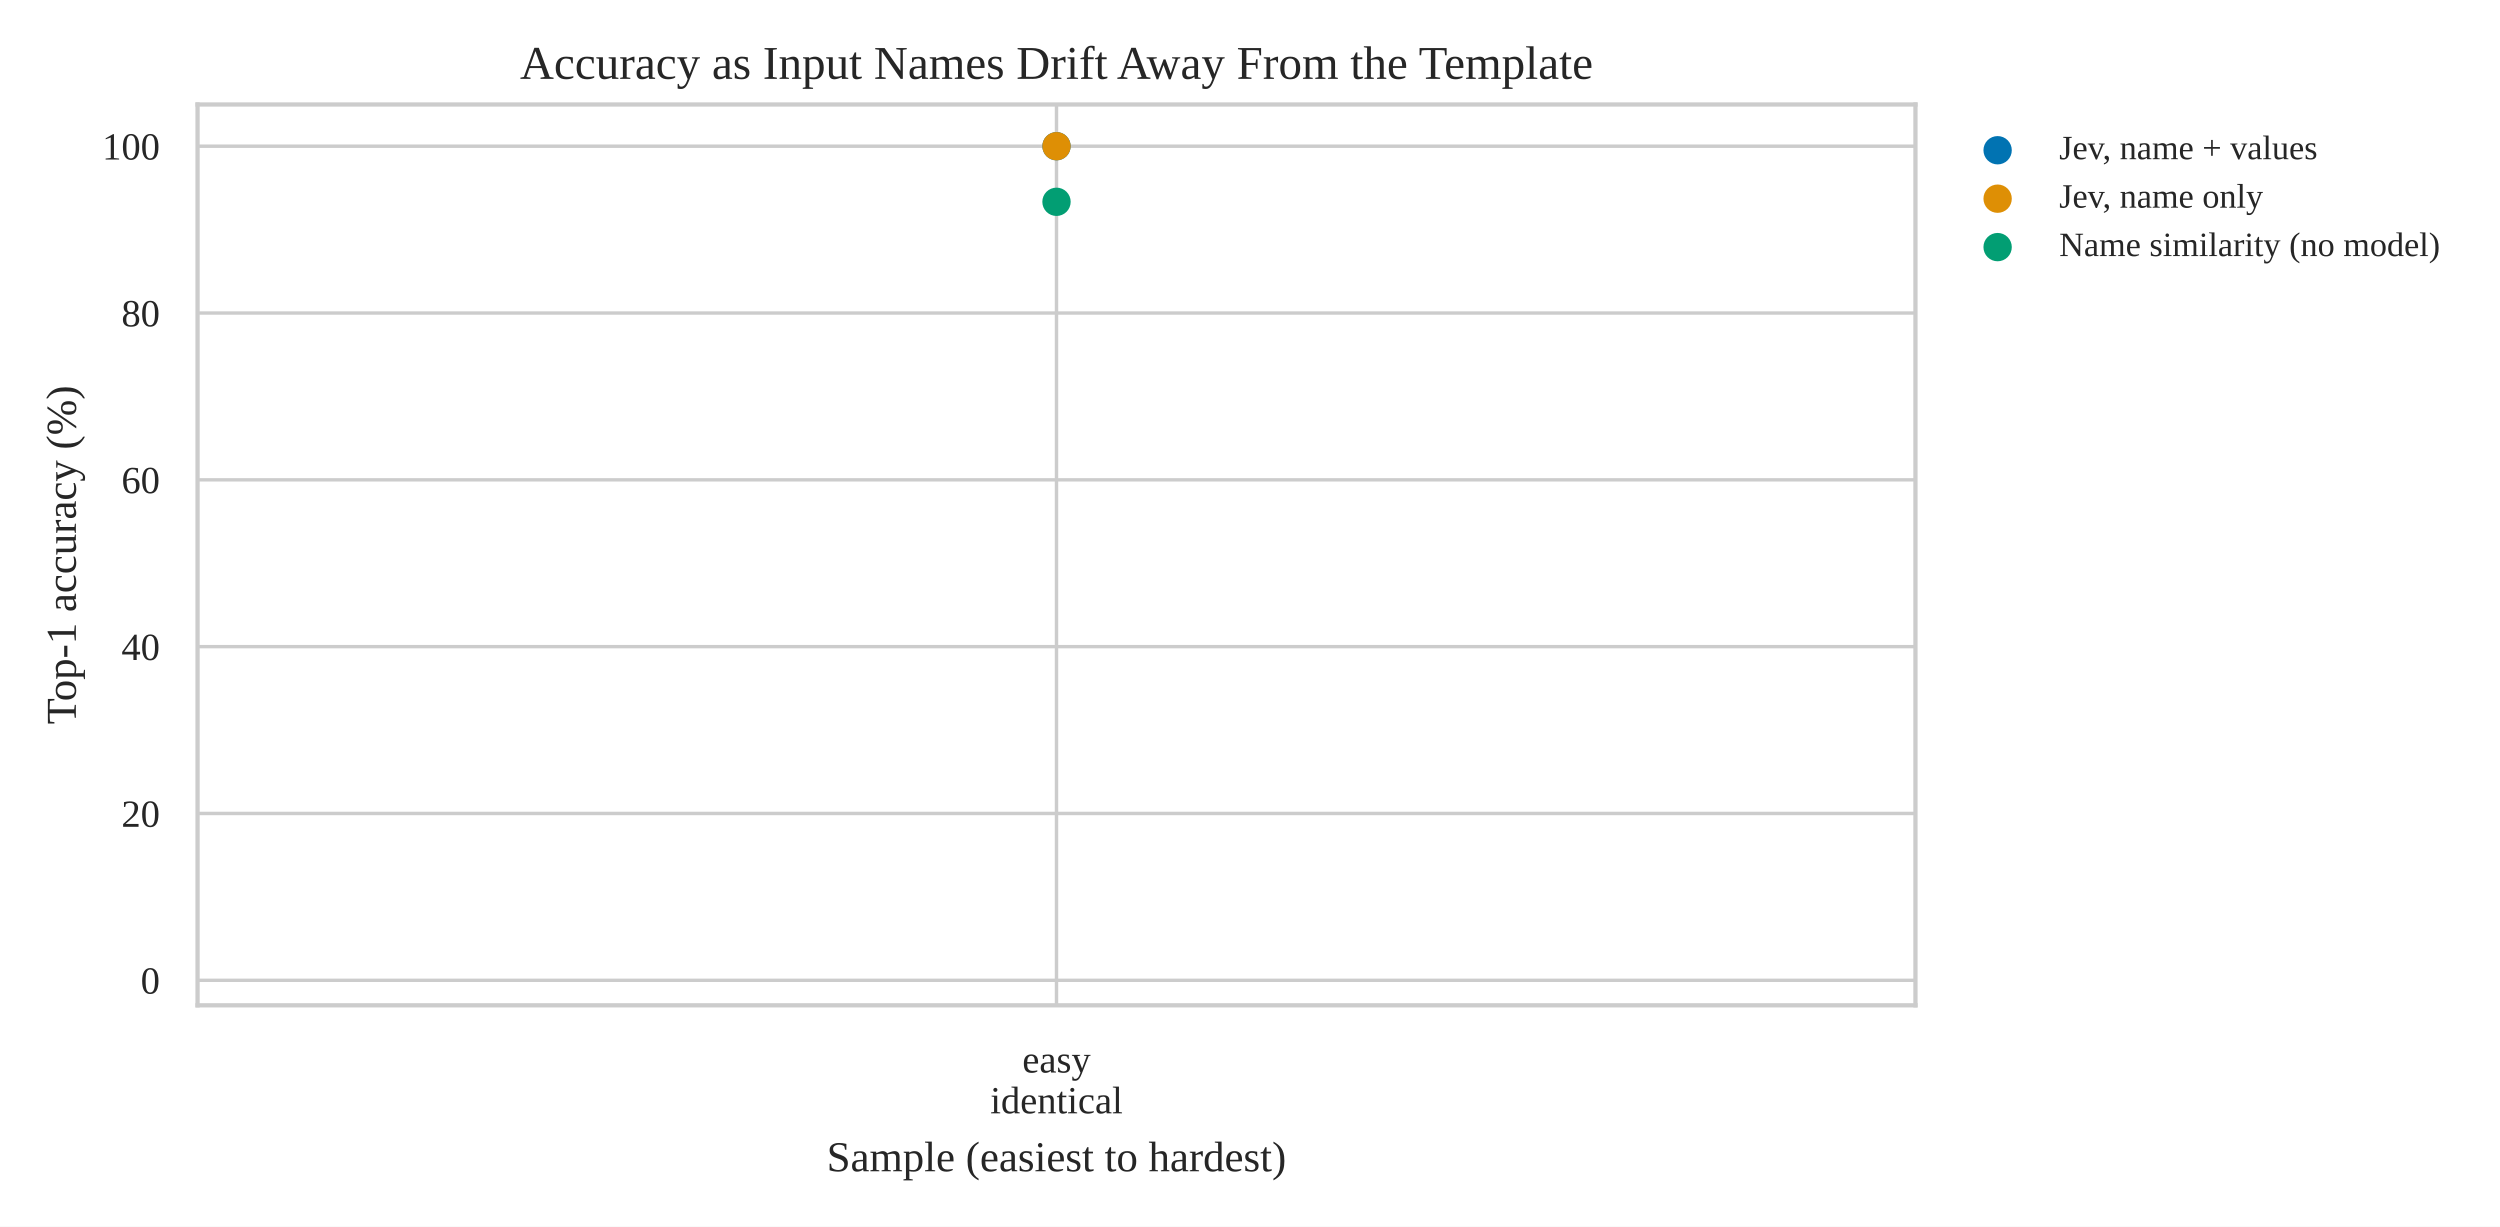
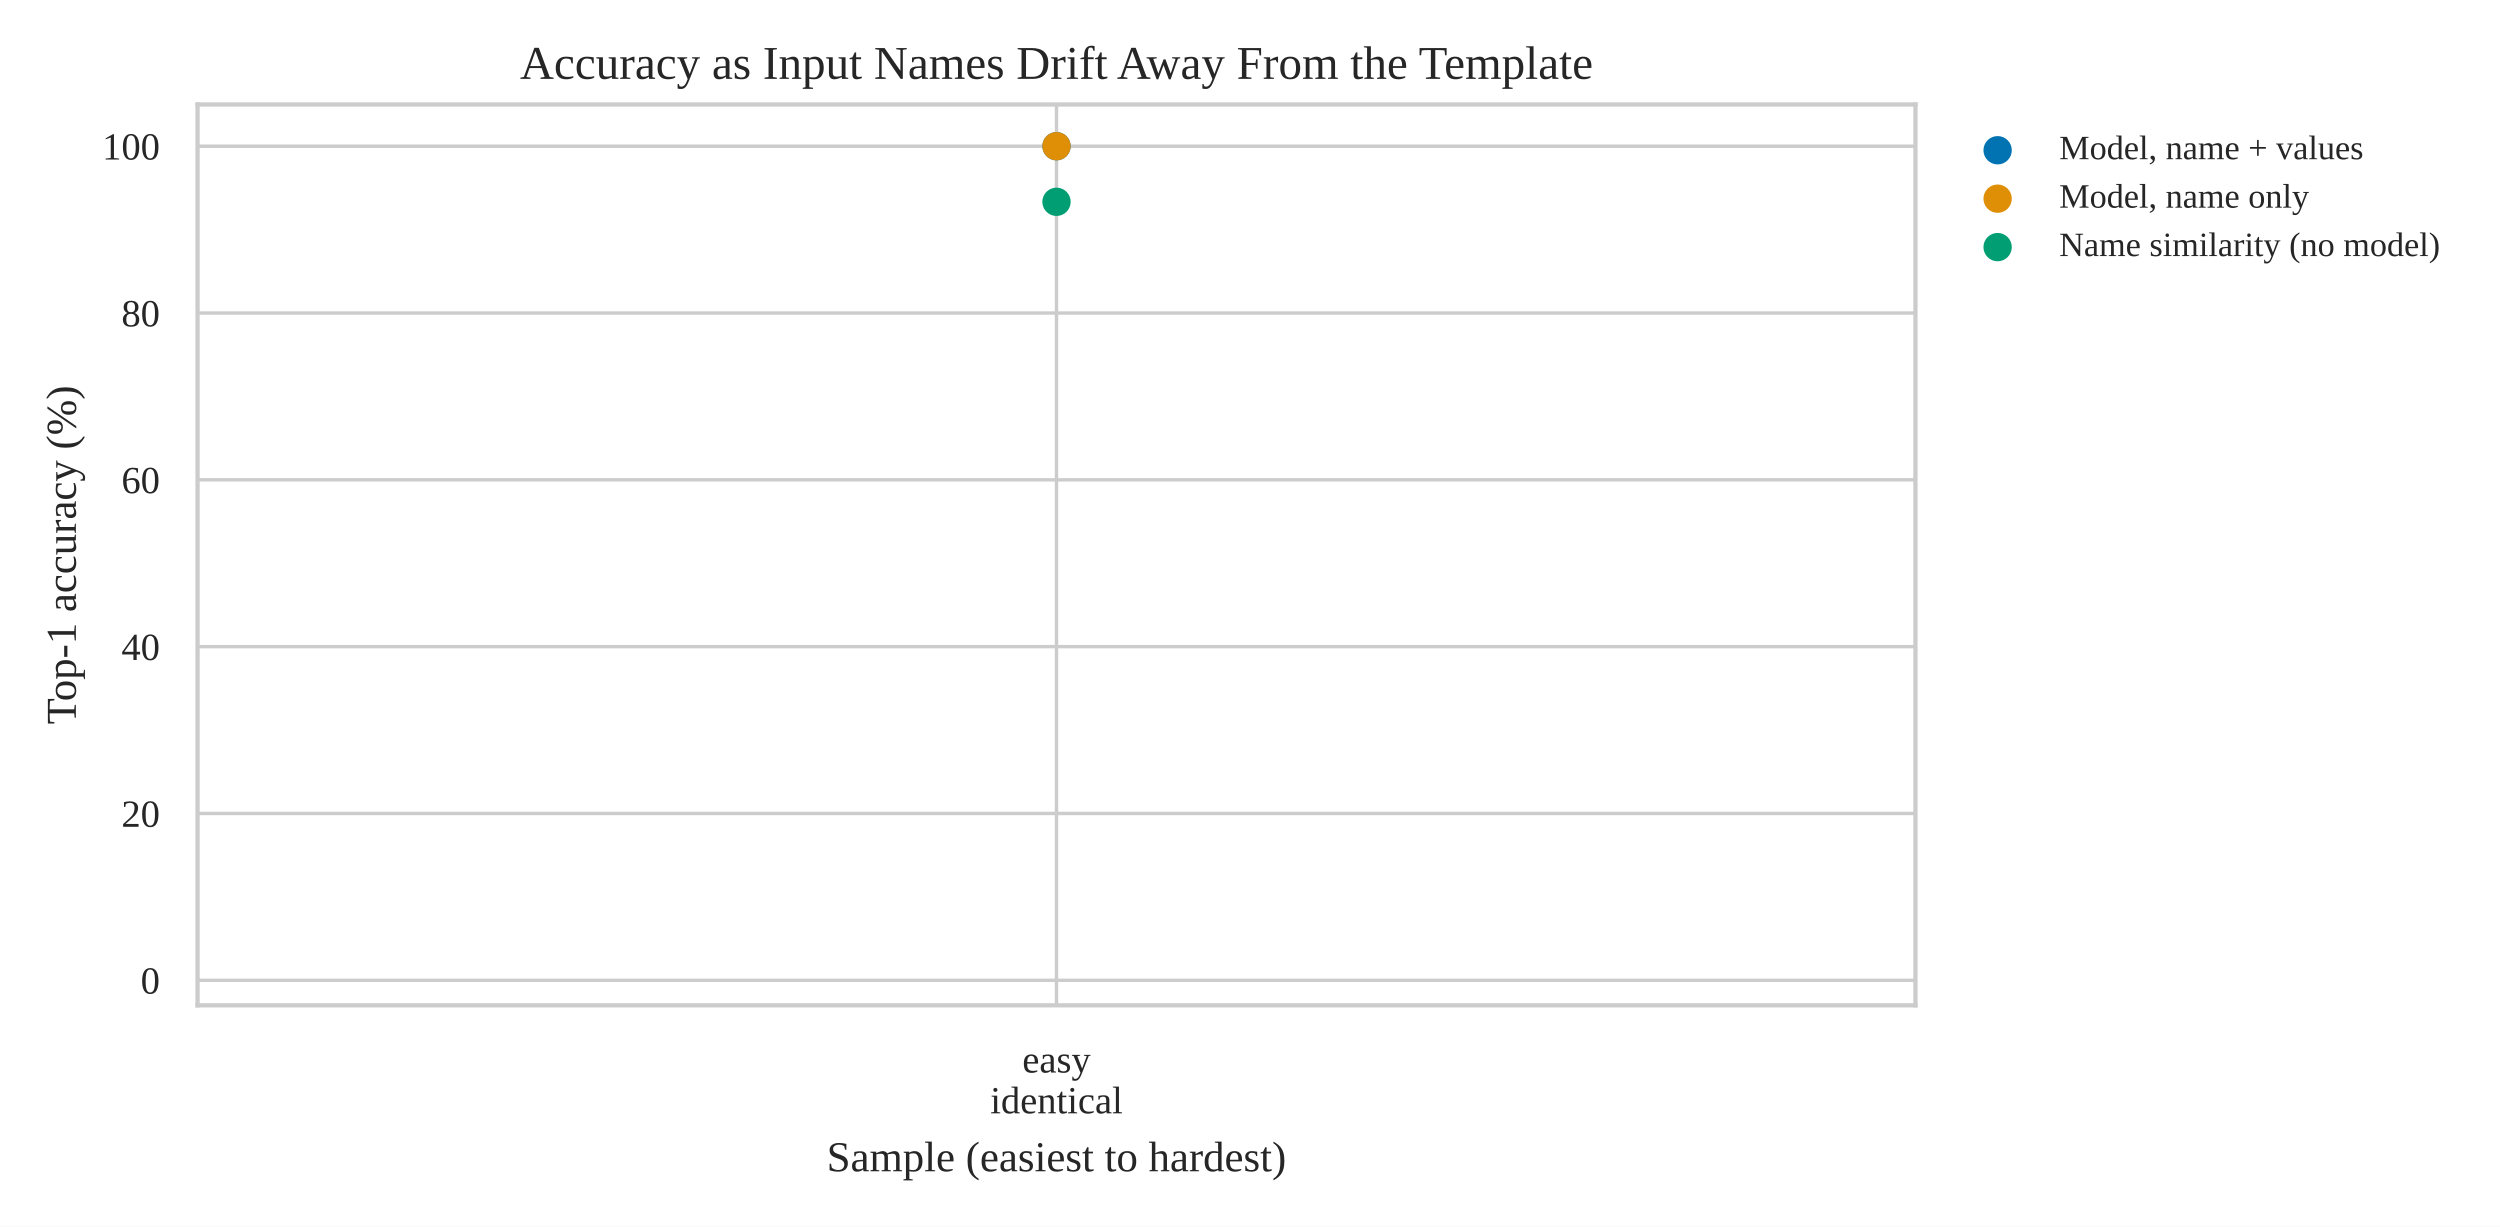
<svg xmlns="http://www.w3.org/2000/svg" xmlns:xlink="http://www.w3.org/1999/xlink" width="584.67pt" height="286.885pt" viewBox="0 0 584.67 286.885" version="1.1">
  <defs>
    <style type="text/css">*{stroke-linejoin: round; stroke-linecap: butt}</style>
  </defs>
  <g id="figure_1">
    <g id="patch_1">
      <path d="M 0 286.885  L 584.67 286.885  L 584.67 0  L 0 0  z " style="fill: #ffffff" />
    </g>
    <g id="axes_1">
      <g id="patch_2">
        <path d="M 46.202 235.11  L 447.962 235.11  L 447.962 24.438  L 46.202 24.438  z " style="fill: #ffffff" />
      </g>
      <g id="matplotlib.axis_1">
        <g id="xtick_1">
          <g id="line2d_1">
-             <path d="M 247.082 235.11  L 247.082 24.438  " clip-path="url(#p04030f3b4c)" style="fill: none; stroke: #cccccc; stroke-width: 0.8; stroke-linecap: round" />
+             <path d="M 247.082 235.11  L 247.082 24.438  " clip-path="url(#p46db22600b)" style="fill: none; stroke: #cccccc; stroke-width: 0.8; stroke-linecap: round" />
          </g>
          <g id="text_1">
            <text style="font-size: 9px; font-family: 'Times New Roman', 'Times', 'DejaVu Serif', serif; fill: #262626" transform="translate(239.0853 250.8249)">easy</text>
            <text style="font-size: 9px; font-family: 'Times New Roman', 'Times', 'DejaVu Serif', serif; fill: #262626" transform="translate(231.5886 260.3658)">identical</text>
          </g>
        </g>
        <g id="text_2">
          <text style="font-size: 10px; font-family: 'Times New Roman', 'Times', 'DejaVu Serif', serif; text-anchor: middle; fill: #262626" x="247.082" y="273.926" transform="rotate(-0 247.082 273.9265)">Sample (easiest to hardest)</text>
        </g>
      </g>
      <g id="matplotlib.axis_2">
        <g id="ytick_1">
          <g id="line2d_2">
-             <path d="M 46.202 229.258  L 447.962 229.258  " clip-path="url(#p04030f3b4c)" style="fill: none; stroke: #cccccc; stroke-width: 0.8; stroke-linecap: round" />
+             <path d="M 46.202 229.258  L 447.962 229.258  " clip-path="url(#p46db22600b)" style="fill: none; stroke: #cccccc; stroke-width: 0.8; stroke-linecap: round" />
          </g>
          <g id="text_3">
            <text style="font-size: 9px; font-family: 'Times New Roman', 'Times', 'DejaVu Serif', serif; text-anchor: end; fill: #262626" x="37.402" y="232.378" transform="rotate(-0 37.40195 232.3782)">0</text>
          </g>
        </g>
        <g id="ytick_2">
          <g id="line2d_3">
-             <path d="M 46.202 190.245  L 447.962 190.245  " clip-path="url(#p04030f3b4c)" style="fill: none; stroke: #cccccc; stroke-width: 0.8; stroke-linecap: round" />
+             <path d="M 46.202 190.245  L 447.962 190.245  " clip-path="url(#p46db22600b)" style="fill: none; stroke: #cccccc; stroke-width: 0.8; stroke-linecap: round" />
          </g>
          <g id="text_4">
            <text style="font-size: 9px; font-family: 'Times New Roman', 'Times', 'DejaVu Serif', serif; text-anchor: end; fill: #262626" x="37.402" y="193.365" transform="rotate(-0 37.40195 193.3649)">20</text>
          </g>
        </g>
        <g id="ytick_3">
          <g id="line2d_4">
-             <path d="M 46.202 151.231  L 447.962 151.231  " clip-path="url(#p04030f3b4c)" style="fill: none; stroke: #cccccc; stroke-width: 0.8; stroke-linecap: round" />
+             <path d="M 46.202 151.231  L 447.962 151.231  " clip-path="url(#p46db22600b)" style="fill: none; stroke: #cccccc; stroke-width: 0.8; stroke-linecap: round" />
          </g>
          <g id="text_5">
            <text style="font-size: 9px; font-family: 'Times New Roman', 'Times', 'DejaVu Serif', serif; text-anchor: end; fill: #262626" x="37.402" y="154.352" transform="rotate(-0 37.40195 154.3516)">40</text>
          </g>
        </g>
        <g id="ytick_4">
          <g id="line2d_5">
-             <path d="M 46.202 112.218  L 447.962 112.218  " clip-path="url(#p04030f3b4c)" style="fill: none; stroke: #cccccc; stroke-width: 0.8; stroke-linecap: round" />
+             <path d="M 46.202 112.218  L 447.962 112.218  " clip-path="url(#p46db22600b)" style="fill: none; stroke: #cccccc; stroke-width: 0.8; stroke-linecap: round" />
          </g>
          <g id="text_6">
            <text style="font-size: 9px; font-family: 'Times New Roman', 'Times', 'DejaVu Serif', serif; text-anchor: end; fill: #262626" x="37.402" y="115.338" transform="rotate(-0 37.40195 115.3382)">60</text>
          </g>
        </g>
        <g id="ytick_5">
          <g id="line2d_6">
-             <path d="M 46.202 73.205  L 447.962 73.205  " clip-path="url(#p04030f3b4c)" style="fill: none; stroke: #cccccc; stroke-width: 0.8; stroke-linecap: round" />
+             <path d="M 46.202 73.205  L 447.962 73.205  " clip-path="url(#p46db22600b)" style="fill: none; stroke: #cccccc; stroke-width: 0.8; stroke-linecap: round" />
          </g>
          <g id="text_7">
            <text style="font-size: 9px; font-family: 'Times New Roman', 'Times', 'DejaVu Serif', serif; text-anchor: end; fill: #262626" x="37.402" y="76.325" transform="rotate(-0 37.40195 76.32491)">80</text>
          </g>
        </g>
        <g id="ytick_6">
          <g id="line2d_7">
-             <path d="M 46.202 34.191  L 447.962 34.191  " clip-path="url(#p04030f3b4c)" style="fill: none; stroke: #cccccc; stroke-width: 0.8; stroke-linecap: round" />
+             <path d="M 46.202 34.191  L 447.962 34.191  " clip-path="url(#p46db22600b)" style="fill: none; stroke: #cccccc; stroke-width: 0.8; stroke-linecap: round" />
          </g>
          <g id="text_8">
            <text style="font-size: 9px; font-family: 'Times New Roman', 'Times', 'DejaVu Serif', serif; text-anchor: end; fill: #262626" x="37.402" y="37.312" transform="rotate(-0 37.40195 37.31158)">100</text>
          </g>
        </g>
        <g id="text_9">
          <text style="font-size: 10px; font-family: 'Times New Roman', 'Times', 'DejaVu Serif', serif; text-anchor: middle; fill: #262626" x="17.744" y="129.774" transform="rotate(-90 17.74375 129.7741)">Top-1 accuracy (%)</text>
        </g>
      </g>
      <g id="patch_3">
        <path d="M 46.202 235.11  L 46.202 24.438  " style="fill: none; stroke: #cccccc; stroke-linejoin: miter; stroke-linecap: square" />
      </g>
      <g id="patch_4">
        <path d="M 447.962 235.11  L 447.962 24.438  " style="fill: none; stroke: #cccccc; stroke-linejoin: miter; stroke-linecap: square" />
      </g>
      <g id="patch_5">
        <path d="M 46.202 235.11  L 447.962 235.11  " style="fill: none; stroke: #cccccc; stroke-linejoin: miter; stroke-linecap: square" />
      </g>
      <g id="patch_6">
        <path d="M 46.202 24.438  L 447.962 24.438  " style="fill: none; stroke: #cccccc; stroke-linejoin: miter; stroke-linecap: square" />
      </g>
      <g id="PathCollection_1">
        <defs>
-           <path id="m001cdf7f51" d="M 0 2.915  C 0.773 2.915 1.515 2.608 2.062 2.062  C 2.608 1.515 2.915 0.773 2.915 0  C 2.915 -0.773 2.608 -1.515 2.062 -2.062  C 1.515 -2.608 0.773 -2.915 0 -2.915  C -0.773 -2.915 -1.515 -2.608 -2.062 -2.062  C -2.608 -1.515 -2.915 -0.773 -2.915 0  C -2.915 0.773 -2.608 1.515 -2.062 2.062  C -1.515 2.608 -0.773 2.915 0 2.915  z " style="stroke: #0173b2; stroke-width: 0.8" />
+           <path id="mff9a2dc251" d="M 0 2.915  C 0.773 2.915 1.515 2.608 2.062 2.062  C 2.608 1.515 2.915 0.773 2.915 0  C 2.915 -0.773 2.608 -1.515 2.062 -2.062  C 1.515 -2.608 0.773 -2.915 0 -2.915  C -0.773 -2.915 -1.515 -2.608 -2.062 -2.062  C -2.608 -1.515 -2.915 -0.773 -2.915 0  C -2.915 0.773 -2.608 1.515 -2.062 2.062  C -1.515 2.608 -0.773 2.915 0 2.915  z " style="stroke: #0173b2; stroke-width: 0.8" />
        </defs>
-         <g clip-path="url(#p04030f3b4c)">
-           <use xlink:href="#m001cdf7f51" x="247.082" y="34.191" style="fill: #0173b2; stroke: #0173b2; stroke-width: 0.8" />
+         <g clip-path="url(#p46db22600b)">
+           <use xlink:href="#mff9a2dc251" x="247.082" y="34.191" style="fill: #0173b2; stroke: #0173b2; stroke-width: 0.8" />
        </g>
      </g>
      <g id="PathCollection_2">
        <defs>
-           <path id="m7d860167e8" d="M 0 2.915  C 0.773 2.915 1.515 2.608 2.062 2.062  C 2.608 1.515 2.915 0.773 2.915 0  C 2.915 -0.773 2.608 -1.515 2.062 -2.062  C 1.515 -2.608 0.773 -2.915 0 -2.915  C -0.773 -2.915 -1.515 -2.608 -2.062 -2.062  C -2.608 -1.515 -2.915 -0.773 -2.915 0  C -2.915 0.773 -2.608 1.515 -2.062 2.062  C -1.515 2.608 -0.773 2.915 0 2.915  z " style="stroke: #de8f05; stroke-width: 0.8" />
+           <path id="m7fffdb7c66" d="M 0 2.915  C 0.773 2.915 1.515 2.608 2.062 2.062  C 2.608 1.515 2.915 0.773 2.915 0  C 2.915 -0.773 2.608 -1.515 2.062 -2.062  C 1.515 -2.608 0.773 -2.915 0 -2.915  C -0.773 -2.915 -1.515 -2.608 -2.062 -2.062  C -2.608 -1.515 -2.915 -0.773 -2.915 0  C -2.915 0.773 -2.608 1.515 -2.062 2.062  C -1.515 2.608 -0.773 2.915 0 2.915  z " style="stroke: #de8f05; stroke-width: 0.8" />
        </defs>
-         <g clip-path="url(#p04030f3b4c)">
-           <use xlink:href="#m7d860167e8" x="247.082" y="34.191" style="fill: #de8f05; stroke: #de8f05; stroke-width: 0.8" />
+         <g clip-path="url(#p46db22600b)">
+           <use xlink:href="#m7fffdb7c66" x="247.082" y="34.191" style="fill: #de8f05; stroke: #de8f05; stroke-width: 0.8" />
        </g>
      </g>
      <g id="PathCollection_3">
        <defs>
-           <path id="me4af41890e" d="M 0 2.915  C 0.773 2.915 1.515 2.608 2.062 2.062  C 2.608 1.515 2.915 0.773 2.915 0  C 2.915 -0.773 2.608 -1.515 2.062 -2.062  C 1.515 -2.608 0.773 -2.915 0 -2.915  C -0.773 -2.915 -1.515 -2.608 -2.062 -2.062  C -2.608 -1.515 -2.915 -0.773 -2.915 0  C -2.915 0.773 -2.608 1.515 -2.062 2.062  C -1.515 2.608 -0.773 2.915 0 2.915  z " style="stroke: #029e73; stroke-width: 0.8" />
+           <path id="mf68752a205" d="M 0 2.915  C 0.773 2.915 1.515 2.608 2.062 2.062  C 2.608 1.515 2.915 0.773 2.915 0  C 2.915 -0.773 2.608 -1.515 2.062 -2.062  C 1.515 -2.608 0.773 -2.915 0 -2.915  C -0.773 -2.915 -1.515 -2.608 -2.062 -2.062  C -2.608 -1.515 -2.915 -0.773 -2.915 0  C -2.915 0.773 -2.608 1.515 -2.062 2.062  C -1.515 2.608 -0.773 2.915 0 2.915  z " style="stroke: #029e73; stroke-width: 0.8" />
        </defs>
-         <g clip-path="url(#p04030f3b4c)">
-           <use xlink:href="#me4af41890e" x="247.082" y="47.196" style="fill: #029e73; stroke: #029e73; stroke-width: 0.8" />
+         <g clip-path="url(#p46db22600b)">
+           <use xlink:href="#mf68752a205" x="247.082" y="47.196" style="fill: #029e73; stroke: #029e73; stroke-width: 0.8" />
        </g>
      </g>
      <g id="text_10">
        <text style="font-size: 11px; font-family: 'Times New Roman', 'Times', 'DejaVu Serif', serif; text-anchor: middle; fill: #262626" x="247.082" y="18.438" transform="rotate(-0 247.082 18.43812)">Accuracy as Input Names Drift Away From the Template</text>
      </g>
      <g id="legend-outside">
        <g id="PathCollection_4">
          <g>
-             <use xlink:href="#m001cdf7f51" x="467.18" y="35.138" style="fill: #0173b2; stroke: #0173b2; stroke-width: 0.8" />
+             <use xlink:href="#mff9a2dc251" x="467.18" y="35.138" style="fill: #0173b2; stroke: #0173b2; stroke-width: 0.8" />
          </g>
        </g>
        <g id="text_11">
-           <text style="font-size: 8px; font-family: 'Times New Roman', 'Times', 'DejaVu Serif', serif; text-anchor: start; fill: #262626" x="481.58" y="37.238" transform="rotate(-0 481.5796 37.23812)">Jev, name + values</text>
+           <text style="font-size: 8px; font-family: 'Times New Roman', 'Times', 'DejaVu Serif', serif; text-anchor: start; fill: #262626" x="481.58" y="37.238" transform="rotate(-0 481.5796 37.23812)">Model, name + values</text>
        </g>
        <g id="PathCollection_5">
          <g>
-             <use xlink:href="#m7d860167e8" x="467.18" y="46.465" style="fill: #de8f05; stroke: #de8f05; stroke-width: 0.8" />
+             <use xlink:href="#m7fffdb7c66" x="467.18" y="46.465" style="fill: #de8f05; stroke: #de8f05; stroke-width: 0.8" />
          </g>
        </g>
        <g id="text_12">
-           <text style="font-size: 8px; font-family: 'Times New Roman', 'Times', 'DejaVu Serif', serif; text-anchor: start; fill: #262626" x="481.58" y="48.565" transform="rotate(-0 481.5796 48.56469)">Jev, name only</text>
+           <text style="font-size: 8px; font-family: 'Times New Roman', 'Times', 'DejaVu Serif', serif; text-anchor: start; fill: #262626" x="481.58" y="48.565" transform="rotate(-0 481.5796 48.56469)">Model, name only</text>
        </g>
        <g id="PathCollection_6">
          <g>
-             <use xlink:href="#me4af41890e" x="467.18" y="57.791" style="fill: #029e73; stroke: #029e73; stroke-width: 0.8" />
+             <use xlink:href="#mf68752a205" x="467.18" y="57.791" style="fill: #029e73; stroke: #029e73; stroke-width: 0.8" />
          </g>
        </g>
        <g id="text_13">
          <text style="font-size: 8px; font-family: 'Times New Roman', 'Times', 'DejaVu Serif', serif; text-anchor: start; fill: #262626" x="481.58" y="59.891" transform="rotate(-0 481.5796 59.89125)">Name similarity (no model)</text>
        </g>
      </g>
    </g>
  </g>
  <defs>
-     <clipPath id="p04030f3b4c">
+     <clipPath id="p46db22600b">
      <rect x="46.202" y="24.438" width="401.76" height="210.672" />
    </clipPath>
  </defs>
</svg>
